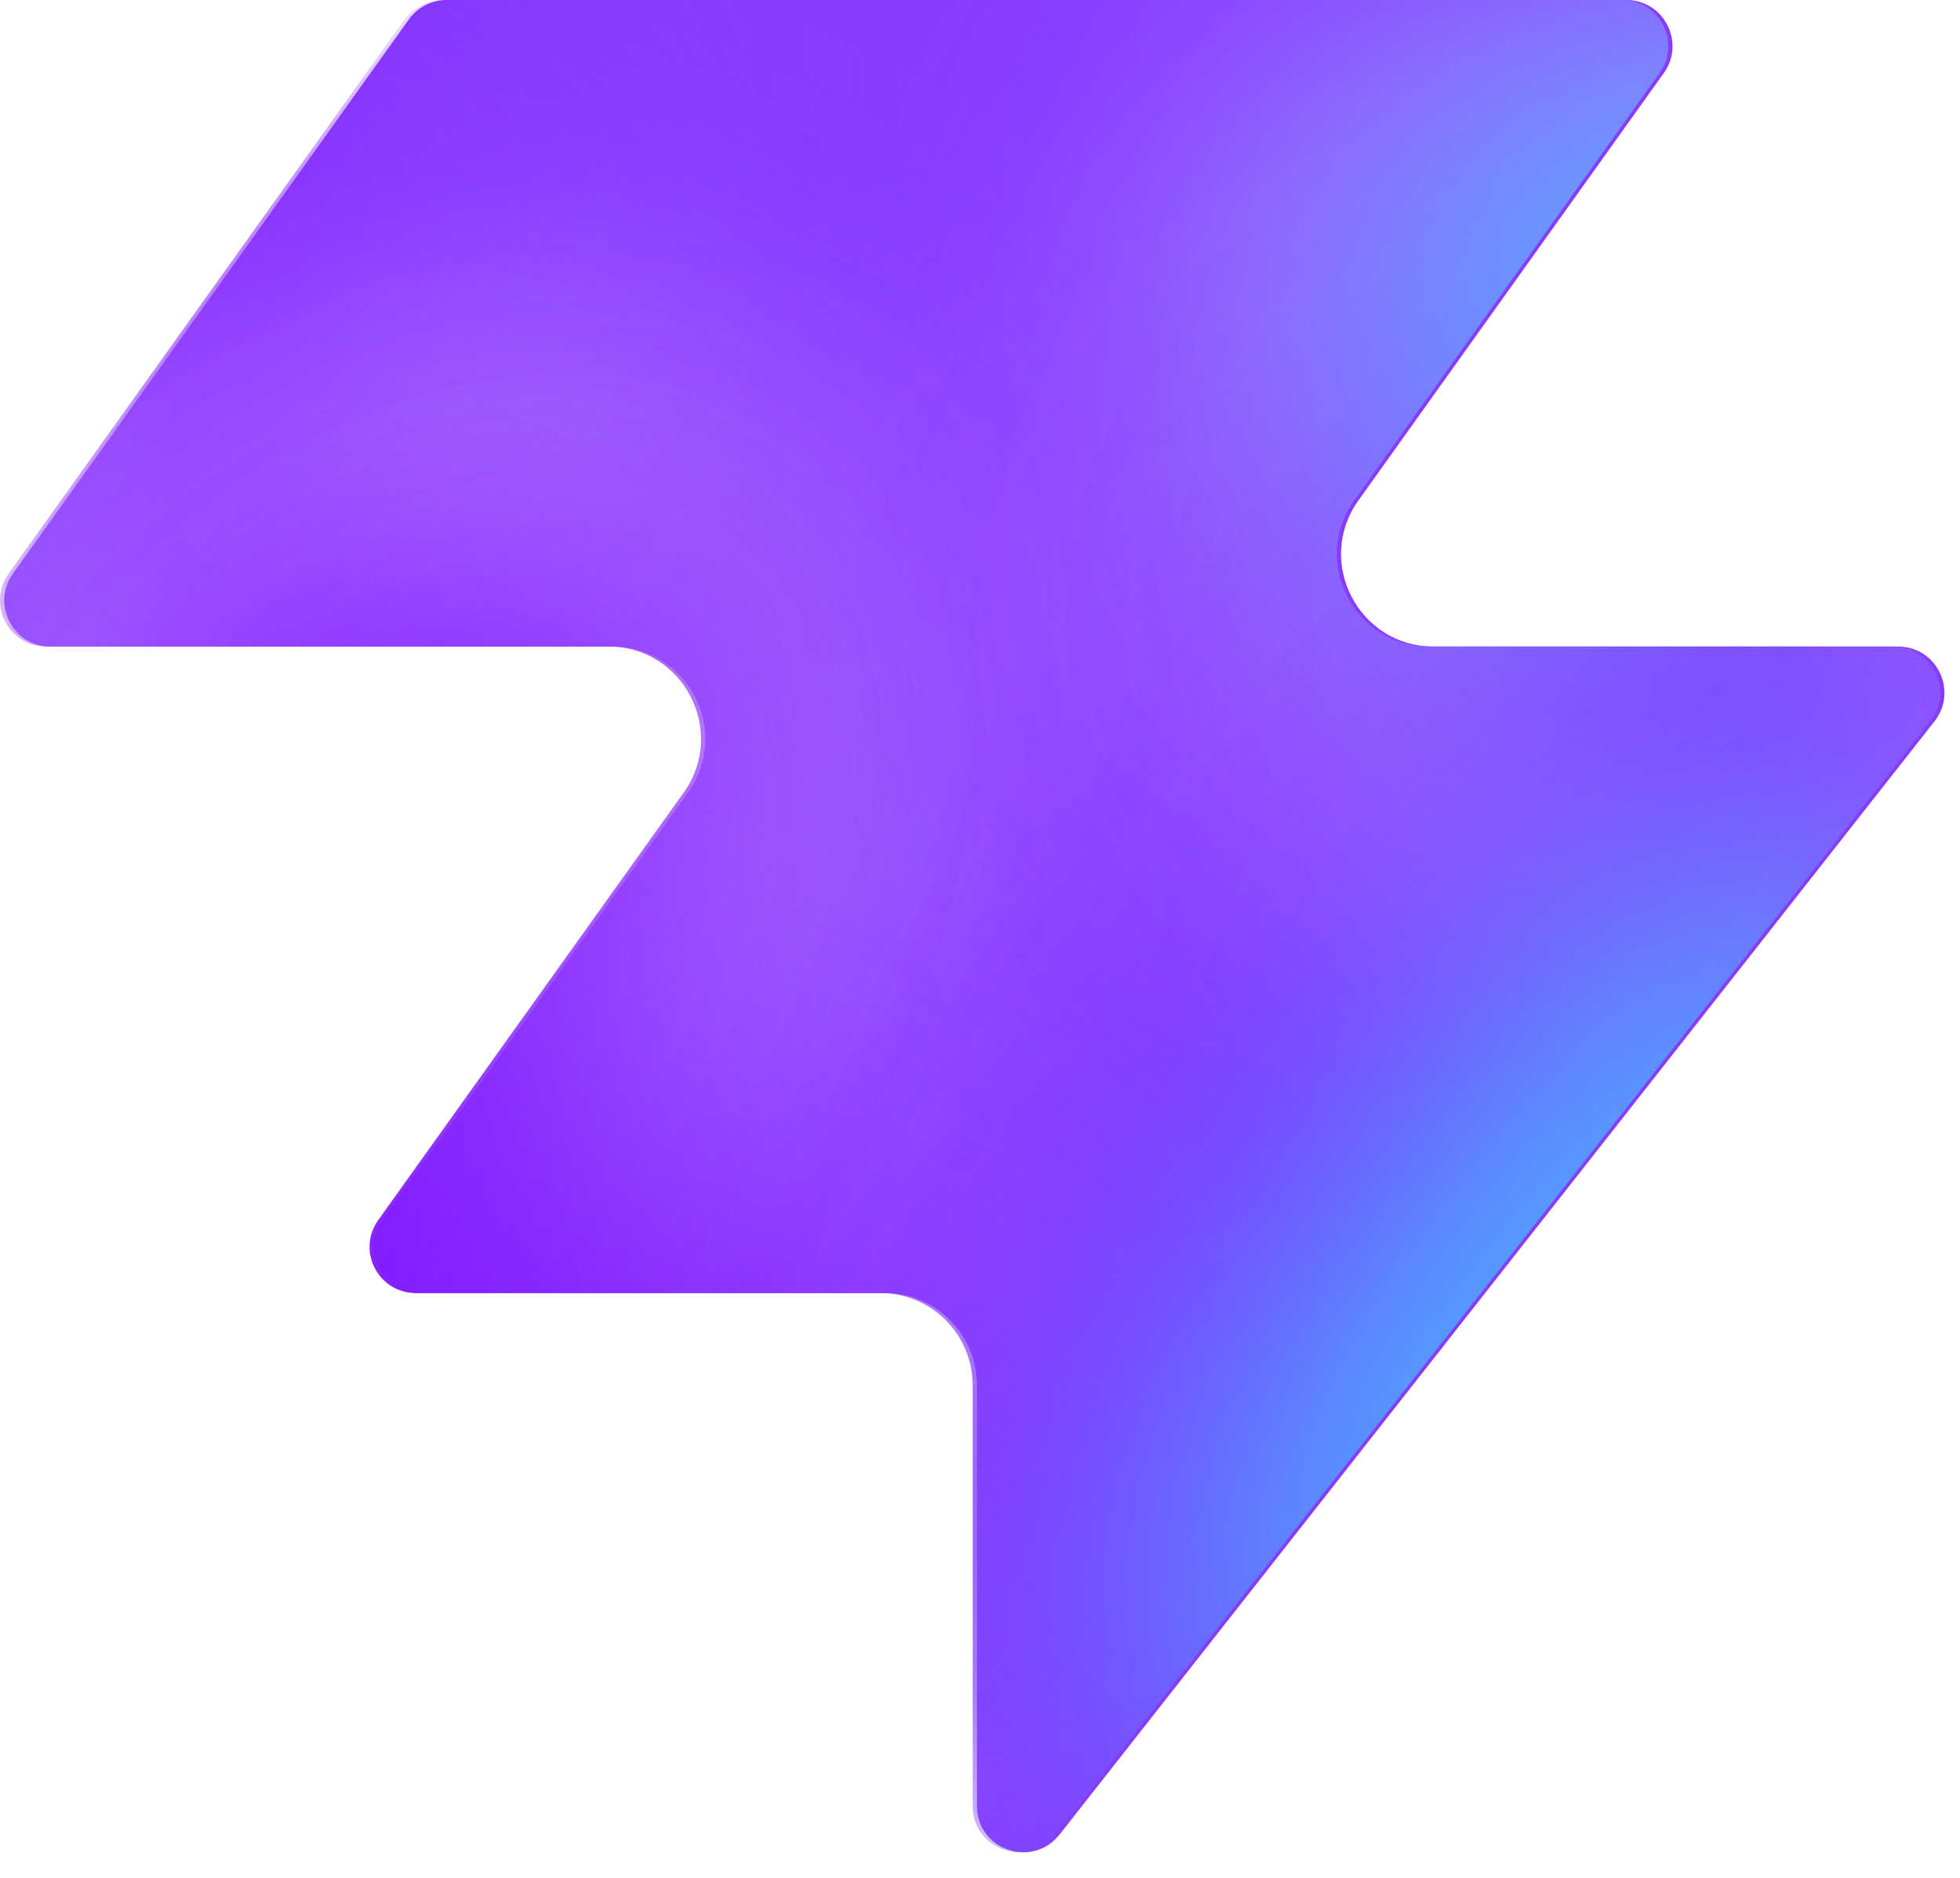
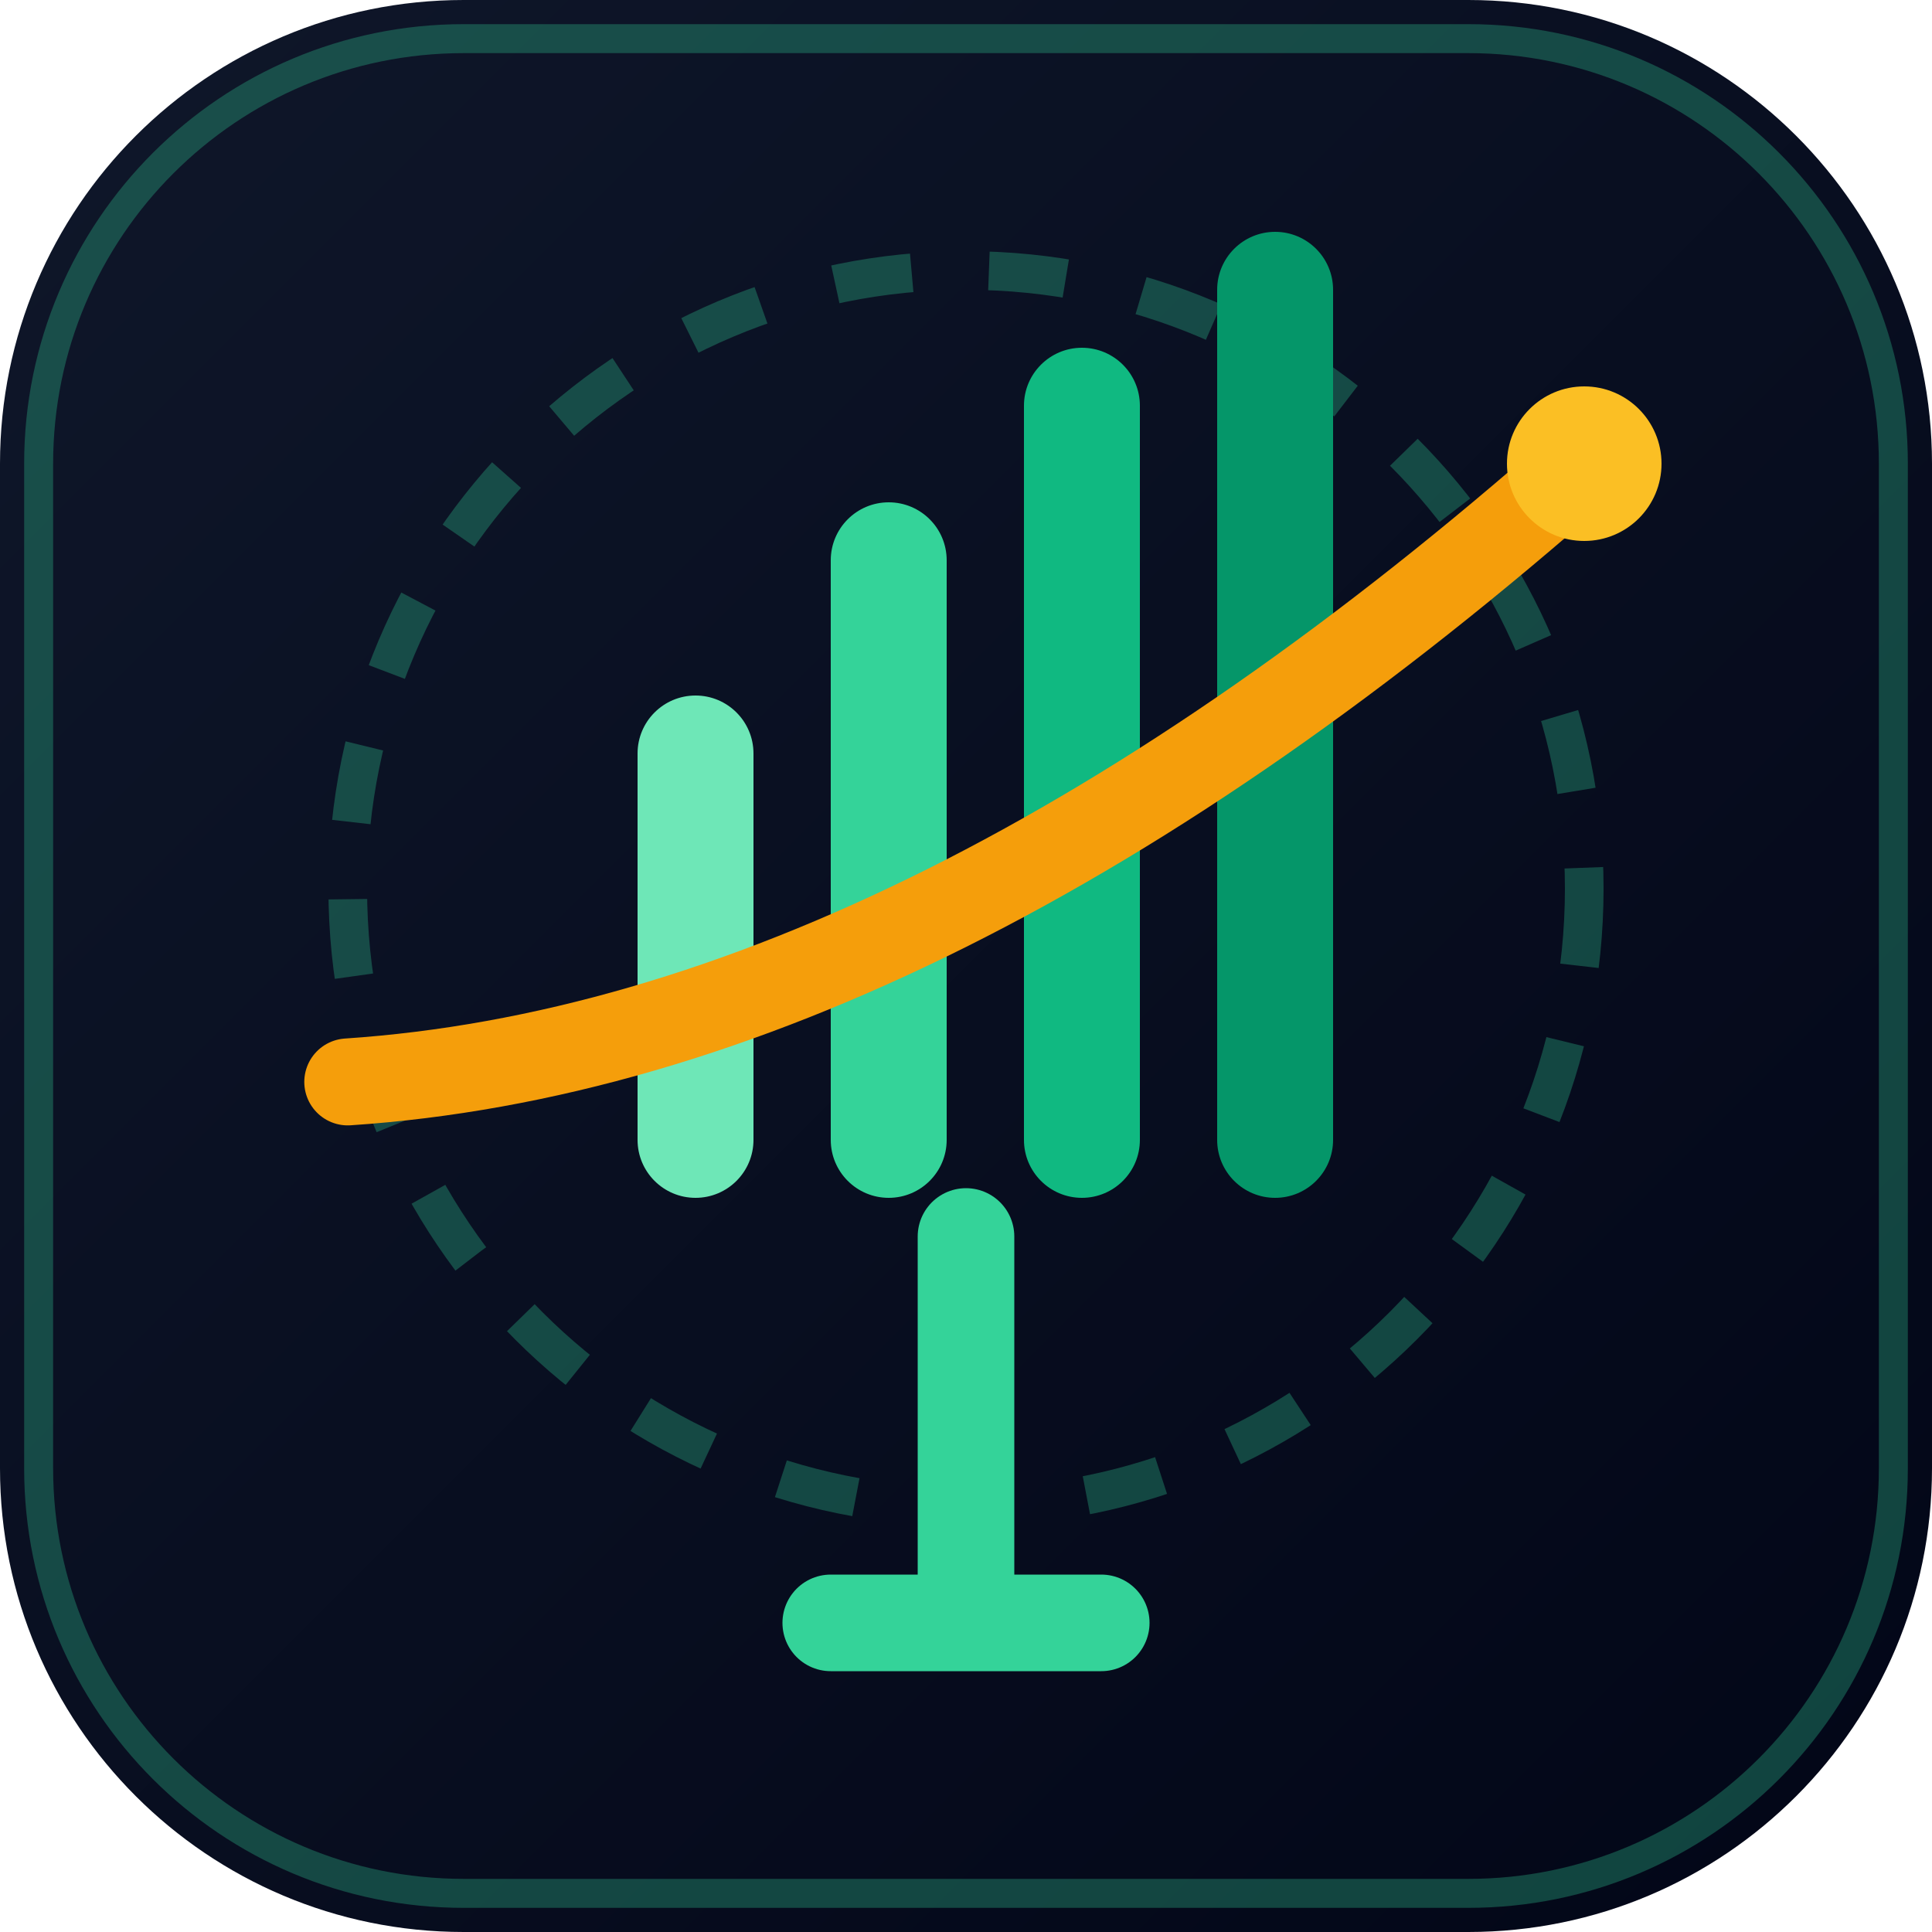
- <svg xmlns="http://www.w3.org/2000/svg" width="48" height="46" fill="none" viewBox="0 0 48 46">
-   <path fill="#863bff" d="M25.946 44.938c-.664.845-2.021.375-2.021-.698V33.937a2.26 2.26 0 0 0-2.262-2.262H10.287c-.92 0-1.456-1.04-.92-1.788l7.48-10.471c1.07-1.497 0-3.578-1.842-3.578H1.237c-.92 0-1.456-1.04-.92-1.788L10.013.474c.214-.297.556-.474.92-.474h28.894c.92 0 1.456 1.04.92 1.788l-7.48 10.471c-1.07 1.498 0 3.579 1.842 3.579h11.377c.943 0 1.473 1.088.89 1.83L25.947 44.94z" style="fill:#863bff;fill:color(display-p3 .525 .23 1);fill-opacity:1" />
-   <mask id="a" width="48" height="46" x="0" y="0" maskUnits="userSpaceOnUse" style="mask-type:alpha">
-     <path fill="#000" d="M25.842 44.938c-.664.844-2.021.375-2.021-.698V33.937a2.26 2.26 0 0 0-2.262-2.262H10.183c-.92 0-1.456-1.04-.92-1.788l7.48-10.471c1.07-1.498 0-3.579-1.842-3.579H1.133c-.92 0-1.456-1.04-.92-1.787L9.91.473c.214-.297.556-.474.92-.474h28.894c.92 0 1.456 1.04.92 1.788l-7.48 10.471c-1.07 1.498 0 3.578 1.842 3.578h11.377c.943 0 1.473 1.088.89 1.832L25.843 44.94z" style="fill:#000;fill-opacity:1" />
-   </mask>
-   <g mask="url(#a)">
-     <g filter="url(#b)">
-       <ellipse cx="5.508" cy="14.704" fill="#ede6ff" rx="5.508" ry="14.704" style="fill:#ede6ff;fill:color(display-p3 .927 .903 1);fill-opacity:1" transform="matrix(.00324 1 1 -.00324 -4.47 31.516)" />
-     </g>
-     <g filter="url(#c)">
-       <ellipse cx="10.399" cy="29.851" fill="#ede6ff" rx="10.399" ry="29.851" style="fill:#ede6ff;fill:color(display-p3 .927 .903 1);fill-opacity:1" transform="matrix(.00324 1 1 -.00324 -39.328 7.883)" />
-     </g>
-     <g filter="url(#d)">
-       <ellipse cx="5.508" cy="30.487" fill="#7e14ff" rx="5.508" ry="30.487" style="fill:#7e14ff;fill:color(display-p3 .492 .077 1);fill-opacity:1" transform="rotate(89.814 -25.913 -14.639)scale(1 -1)" />
-     </g>
-     <g filter="url(#e)">
-       <ellipse cx="5.508" cy="30.599" fill="#7e14ff" rx="5.508" ry="30.599" style="fill:#7e14ff;fill:color(display-p3 .492 .077 1);fill-opacity:1" transform="rotate(89.814 -32.644 -3.334)scale(1 -1)" />
-     </g>
-     <g filter="url(#f)">
-       <ellipse cx="5.508" cy="30.599" fill="#7e14ff" rx="5.508" ry="30.599" style="fill:#7e14ff;fill:color(display-p3 .492 .077 1);fill-opacity:1" transform="matrix(.00324 1 1 -.00324 -34.34 30.47)" />
-     </g>
-     <g filter="url(#g)">
-       <ellipse cx="14.072" cy="22.078" fill="#ede6ff" rx="14.072" ry="22.078" style="fill:#ede6ff;fill:color(display-p3 .927 .903 1);fill-opacity:1" transform="rotate(93.35 24.506 48.493)scale(-1 1)" />
-     </g>
-     <g filter="url(#h)">
-       <ellipse cx="3.47" cy="21.501" fill="#7e14ff" rx="3.47" ry="21.501" style="fill:#7e14ff;fill:color(display-p3 .492 .077 1);fill-opacity:1" transform="rotate(89.009 28.708 47.59)scale(-1 1)" />
-     </g>
-     <g filter="url(#i)">
-       <ellipse cx="3.47" cy="21.501" fill="#7e14ff" rx="3.47" ry="21.501" style="fill:#7e14ff;fill:color(display-p3 .492 .077 1);fill-opacity:1" transform="rotate(89.009 28.708 47.59)scale(-1 1)" />
-     </g>
-     <g filter="url(#j)">
-       <ellipse cx=".387" cy="8.972" fill="#7e14ff" rx="4.407" ry="29.108" style="fill:#7e14ff;fill:color(display-p3 .492 .077 1);fill-opacity:1" transform="rotate(39.51 .387 8.972)" />
-     </g>
-     <g filter="url(#k)">
-       <ellipse cx="47.523" cy="-6.092" fill="#7e14ff" rx="4.407" ry="29.108" style="fill:#7e14ff;fill:color(display-p3 .492 .077 1);fill-opacity:1" transform="rotate(37.892 47.523 -6.092)" />
-     </g>
-     <g filter="url(#l)">
-       <ellipse cx="41.412" cy="6.333" fill="#47bfff" rx="5.971" ry="9.665" style="fill:#47bfff;fill:color(display-p3 .28 .748 1);fill-opacity:1" transform="rotate(37.892 41.412 6.333)" />
-     </g>
-     <g filter="url(#m)">
-       <ellipse cx="-1.879" cy="38.332" fill="#7e14ff" rx="4.407" ry="29.108" style="fill:#7e14ff;fill:color(display-p3 .492 .077 1);fill-opacity:1" transform="rotate(37.892 -1.88 38.332)" />
-     </g>
-     <g filter="url(#n)">
-       <ellipse cx="-1.879" cy="38.332" fill="#7e14ff" rx="4.407" ry="29.108" style="fill:#7e14ff;fill:color(display-p3 .492 .077 1);fill-opacity:1" transform="rotate(37.892 -1.88 38.332)" />
-     </g>
-     <g filter="url(#o)">
-       <ellipse cx="35.651" cy="29.907" fill="#7e14ff" rx="4.407" ry="29.108" style="fill:#7e14ff;fill:color(display-p3 .492 .077 1);fill-opacity:1" transform="rotate(37.892 35.651 29.907)" />
-     </g>
-     <g filter="url(#p)">
-       <ellipse cx="38.418" cy="32.4" fill="#47bfff" rx="5.971" ry="15.297" style="fill:#47bfff;fill:color(display-p3 .28 .748 1);fill-opacity:1" transform="rotate(37.892 38.418 32.4)" />
-     </g>
-   </g>
+ <svg xmlns="http://www.w3.org/2000/svg" viewBox="0 0 100 100" fill="none">
+   <rect width="100" height="100" rx="24" fill="url(#bg-gradient)" />
+   <rect width="96" height="96" x="2" y="2" rx="22" stroke="#34D399" stroke-width="1.5" stroke-opacity="0.3" fill="none" />
+   <circle cx="50" cy="46" r="32" stroke="#34D399" stroke-width="2" stroke-dasharray="4 4" opacity="0.3" />
+   <path d="M 50 64 L 50 84 M 43 84 L 57 84" stroke="#34D399" stroke-width="5" stroke-linecap="round" />
+   <rect x="33" y="36" width="6" height="26" rx="3" fill="#6EE7B7" />
+   <rect x="43" y="26" width="6" height="36" rx="3" fill="#34D399" />
+   <rect x="53" y="18" width="6" height="44" rx="3" fill="#10B981" />
+   <rect x="63" y="12" width="6" height="50" rx="3" fill="#059669" />
+   <path d="M 18 56 Q 48 54 82 24" stroke="#F59E0B" stroke-width="4.5" stroke-linecap="round" fill="none" />
+   <circle cx="82" cy="24" r="4" fill="#FBBF24" />
  <defs>
-     <filter id="b" width="60.045" height="41.654" x="-19.77" y="16.149" color-interpolation-filters="sRGB" filterUnits="userSpaceOnUse">
-       <feFlood flood-opacity="0" result="BackgroundImageFix" />
-       <feBlend in="SourceGraphic" in2="BackgroundImageFix" result="shape" />
-       <feGaussianBlur result="effect1_foregroundBlur_2002_17158" stdDeviation="7.659" />
-     </filter>
-     <filter id="c" width="90.34" height="51.437" x="-54.613" y="-7.533" color-interpolation-filters="sRGB" filterUnits="userSpaceOnUse">
-       <feFlood flood-opacity="0" result="BackgroundImageFix" />
-       <feBlend in="SourceGraphic" in2="BackgroundImageFix" result="shape" />
-       <feGaussianBlur result="effect1_foregroundBlur_2002_17158" stdDeviation="7.659" />
-     </filter>
-     <filter id="d" width="79.355" height="29.4" x="-49.64" y="2.03" color-interpolation-filters="sRGB" filterUnits="userSpaceOnUse">
-       <feFlood flood-opacity="0" result="BackgroundImageFix" />
-       <feBlend in="SourceGraphic" in2="BackgroundImageFix" result="shape" />
-       <feGaussianBlur result="effect1_foregroundBlur_2002_17158" stdDeviation="4.596" />
-     </filter>
-     <filter id="e" width="79.579" height="29.4" x="-45.045" y="20.029" color-interpolation-filters="sRGB" filterUnits="userSpaceOnUse">
-       <feFlood flood-opacity="0" result="BackgroundImageFix" />
-       <feBlend in="SourceGraphic" in2="BackgroundImageFix" result="shape" />
-       <feGaussianBlur result="effect1_foregroundBlur_2002_17158" stdDeviation="4.596" />
-     </filter>
-     <filter id="f" width="79.579" height="29.4" x="-43.513" y="21.178" color-interpolation-filters="sRGB" filterUnits="userSpaceOnUse">
-       <feFlood flood-opacity="0" result="BackgroundImageFix" />
-       <feBlend in="SourceGraphic" in2="BackgroundImageFix" result="shape" />
-       <feGaussianBlur result="effect1_foregroundBlur_2002_17158" stdDeviation="4.596" />
-     </filter>
-     <filter id="g" width="74.749" height="58.852" x="15.756" y="-17.901" color-interpolation-filters="sRGB" filterUnits="userSpaceOnUse">
-       <feFlood flood-opacity="0" result="BackgroundImageFix" />
-       <feBlend in="SourceGraphic" in2="BackgroundImageFix" result="shape" />
-       <feGaussianBlur result="effect1_foregroundBlur_2002_17158" stdDeviation="7.659" />
-     </filter>
-     <filter id="h" width="61.377" height="25.362" x="23.548" y="2.284" color-interpolation-filters="sRGB" filterUnits="userSpaceOnUse">
-       <feFlood flood-opacity="0" result="BackgroundImageFix" />
-       <feBlend in="SourceGraphic" in2="BackgroundImageFix" result="shape" />
-       <feGaussianBlur result="effect1_foregroundBlur_2002_17158" stdDeviation="4.596" />
-     </filter>
-     <filter id="i" width="61.377" height="25.362" x="23.548" y="2.284" color-interpolation-filters="sRGB" filterUnits="userSpaceOnUse">
-       <feFlood flood-opacity="0" result="BackgroundImageFix" />
-       <feBlend in="SourceGraphic" in2="BackgroundImageFix" result="shape" />
-       <feGaussianBlur result="effect1_foregroundBlur_2002_17158" stdDeviation="4.596" />
-     </filter>
-     <filter id="j" width="56.045" height="63.649" x="-27.636" y="-22.853" color-interpolation-filters="sRGB" filterUnits="userSpaceOnUse">
-       <feFlood flood-opacity="0" result="BackgroundImageFix" />
-       <feBlend in="SourceGraphic" in2="BackgroundImageFix" result="shape" />
-       <feGaussianBlur result="effect1_foregroundBlur_2002_17158" stdDeviation="4.596" />
-     </filter>
-     <filter id="k" width="54.814" height="64.646" x="20.116" y="-38.415" color-interpolation-filters="sRGB" filterUnits="userSpaceOnUse">
-       <feFlood flood-opacity="0" result="BackgroundImageFix" />
-       <feBlend in="SourceGraphic" in2="BackgroundImageFix" result="shape" />
-       <feGaussianBlur result="effect1_foregroundBlur_2002_17158" stdDeviation="4.596" />
-     </filter>
-     <filter id="l" width="33.541" height="35.313" x="24.641" y="-11.323" color-interpolation-filters="sRGB" filterUnits="userSpaceOnUse">
-       <feFlood flood-opacity="0" result="BackgroundImageFix" />
-       <feBlend in="SourceGraphic" in2="BackgroundImageFix" result="shape" />
-       <feGaussianBlur result="effect1_foregroundBlur_2002_17158" stdDeviation="4.596" />
-     </filter>
-     <filter id="m" width="54.814" height="64.646" x="-29.286" y="6.009" color-interpolation-filters="sRGB" filterUnits="userSpaceOnUse">
-       <feFlood flood-opacity="0" result="BackgroundImageFix" />
-       <feBlend in="SourceGraphic" in2="BackgroundImageFix" result="shape" />
-       <feGaussianBlur result="effect1_foregroundBlur_2002_17158" stdDeviation="4.596" />
-     </filter>
-     <filter id="n" width="54.814" height="64.646" x="-29.286" y="6.009" color-interpolation-filters="sRGB" filterUnits="userSpaceOnUse">
-       <feFlood flood-opacity="0" result="BackgroundImageFix" />
-       <feBlend in="SourceGraphic" in2="BackgroundImageFix" result="shape" />
-       <feGaussianBlur result="effect1_foregroundBlur_2002_17158" stdDeviation="4.596" />
-     </filter>
-     <filter id="o" width="54.814" height="64.646" x="8.244" y="-2.416" color-interpolation-filters="sRGB" filterUnits="userSpaceOnUse">
-       <feFlood flood-opacity="0" result="BackgroundImageFix" />
-       <feBlend in="SourceGraphic" in2="BackgroundImageFix" result="shape" />
-       <feGaussianBlur result="effect1_foregroundBlur_2002_17158" stdDeviation="4.596" />
-     </filter>
-     <filter id="p" width="39.409" height="43.623" x="18.713" y="10.588" color-interpolation-filters="sRGB" filterUnits="userSpaceOnUse">
-       <feFlood flood-opacity="0" result="BackgroundImageFix" />
-       <feBlend in="SourceGraphic" in2="BackgroundImageFix" result="shape" />
-       <feGaussianBlur result="effect1_foregroundBlur_2002_17158" stdDeviation="4.596" />
-     </filter>
+     <linearGradient id="bg-gradient" x1="0" y1="0" x2="100" y2="100" gradientUnits="userSpaceOnUse">
+       <stop stop-color="#0F172A" />
+       <stop offset="1" stop-color="#020617" />
+     </linearGradient>
  </defs>
</svg>
